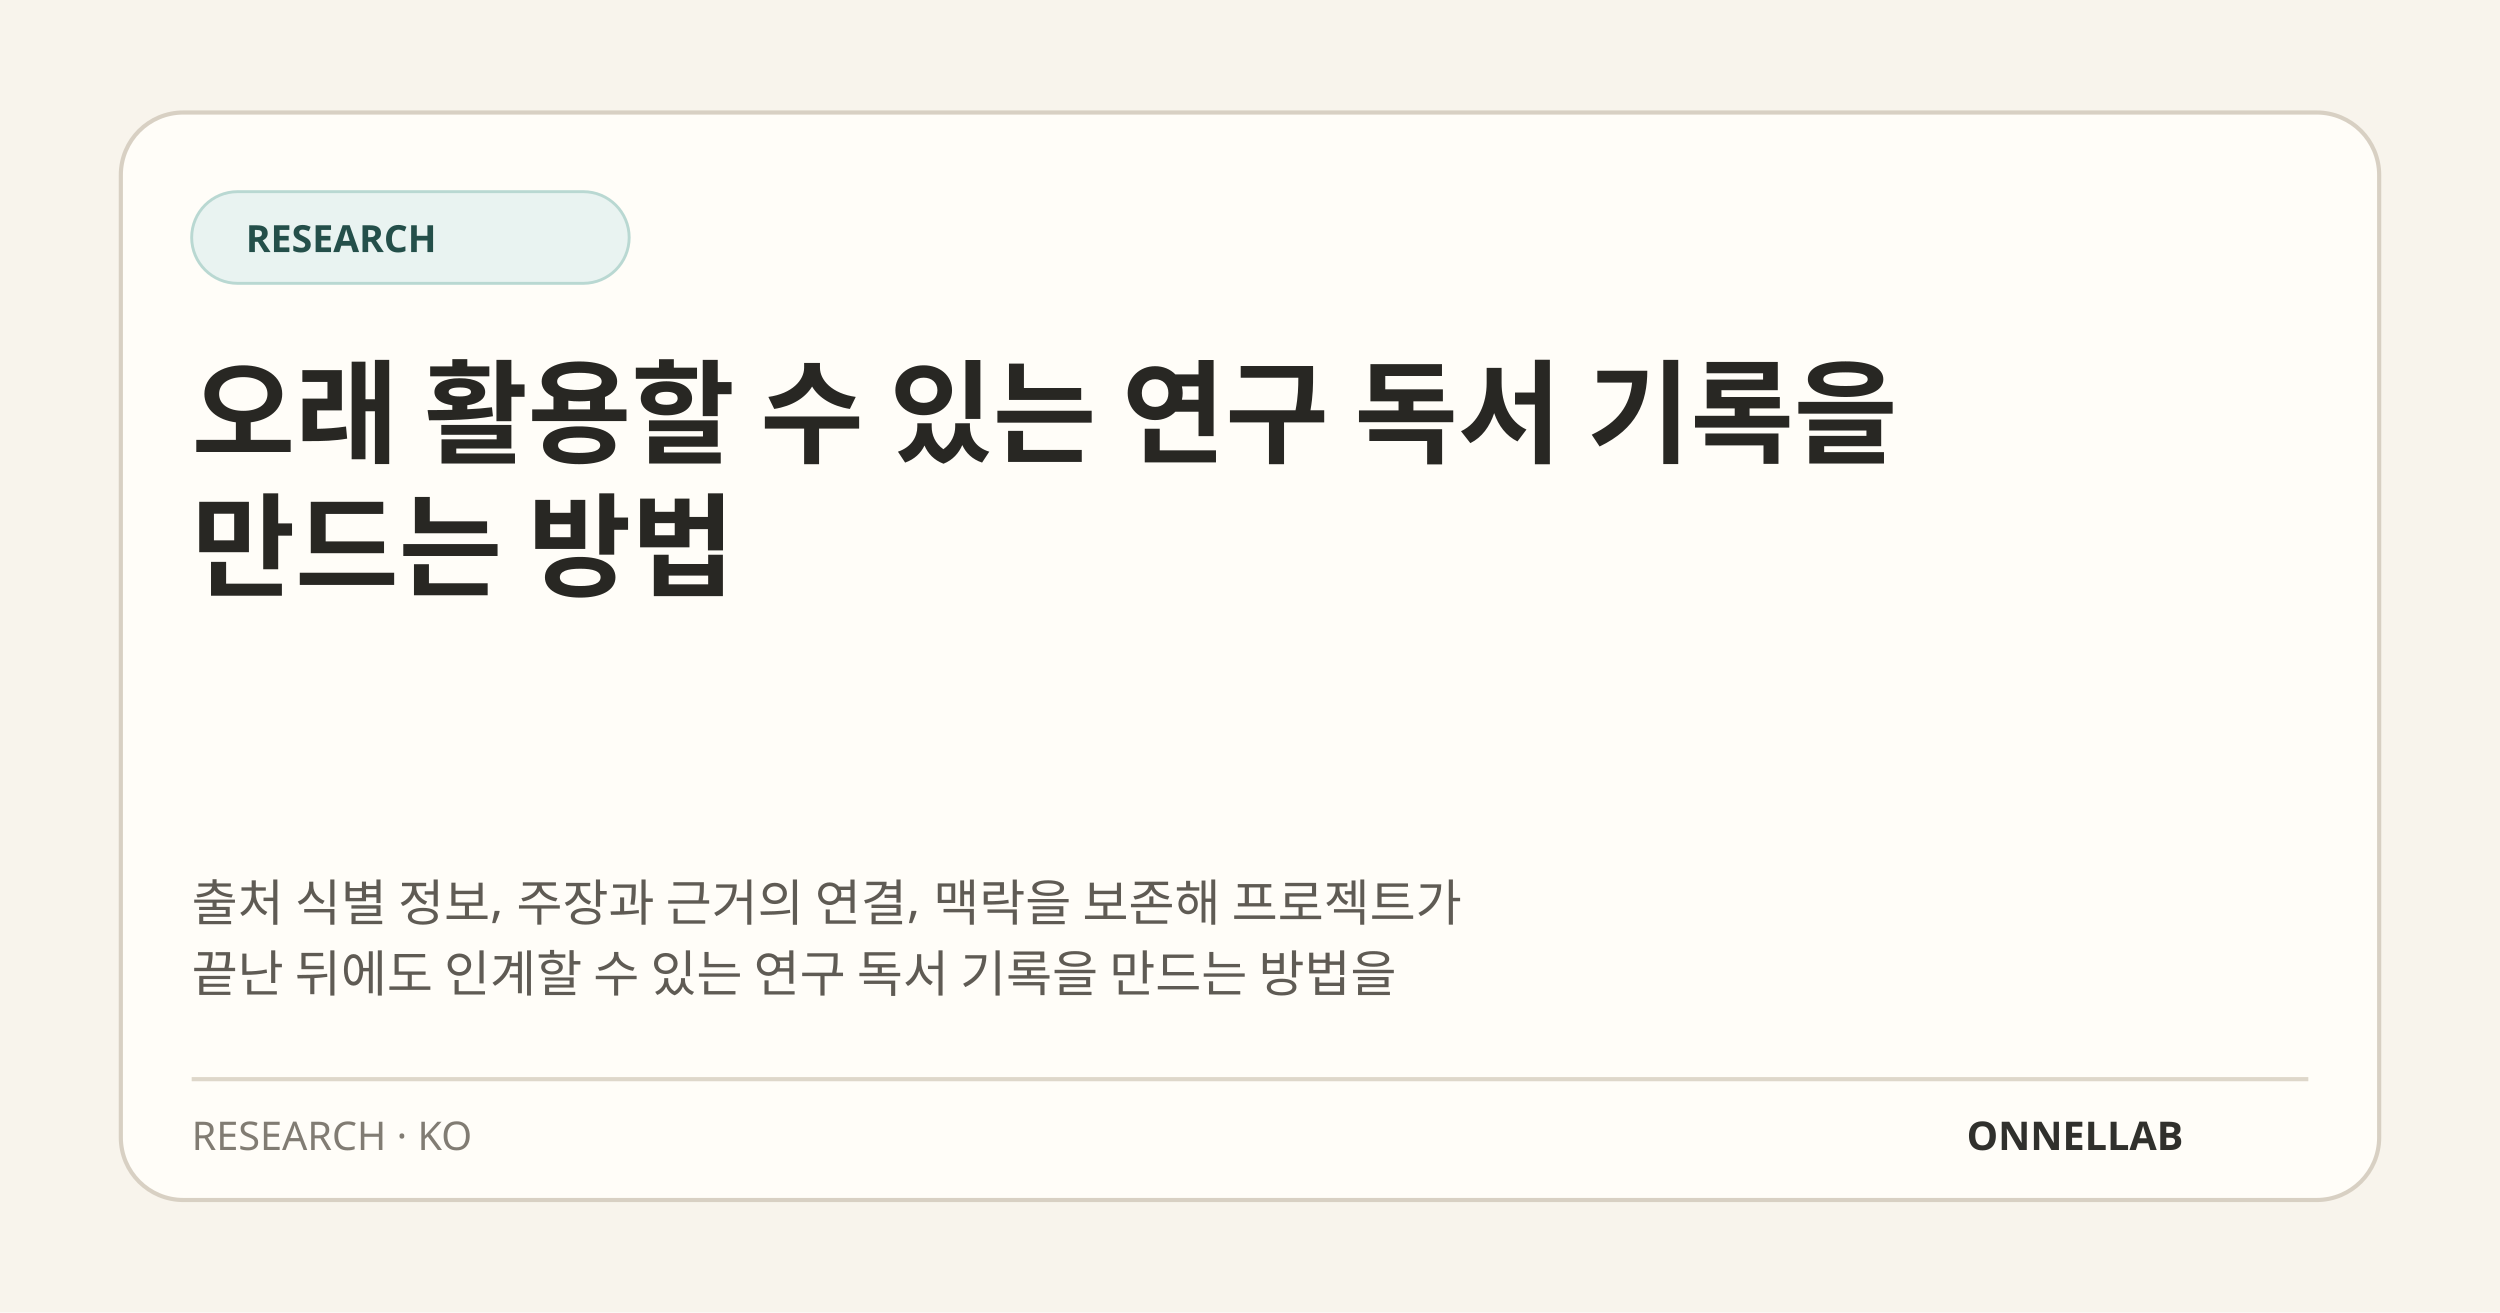
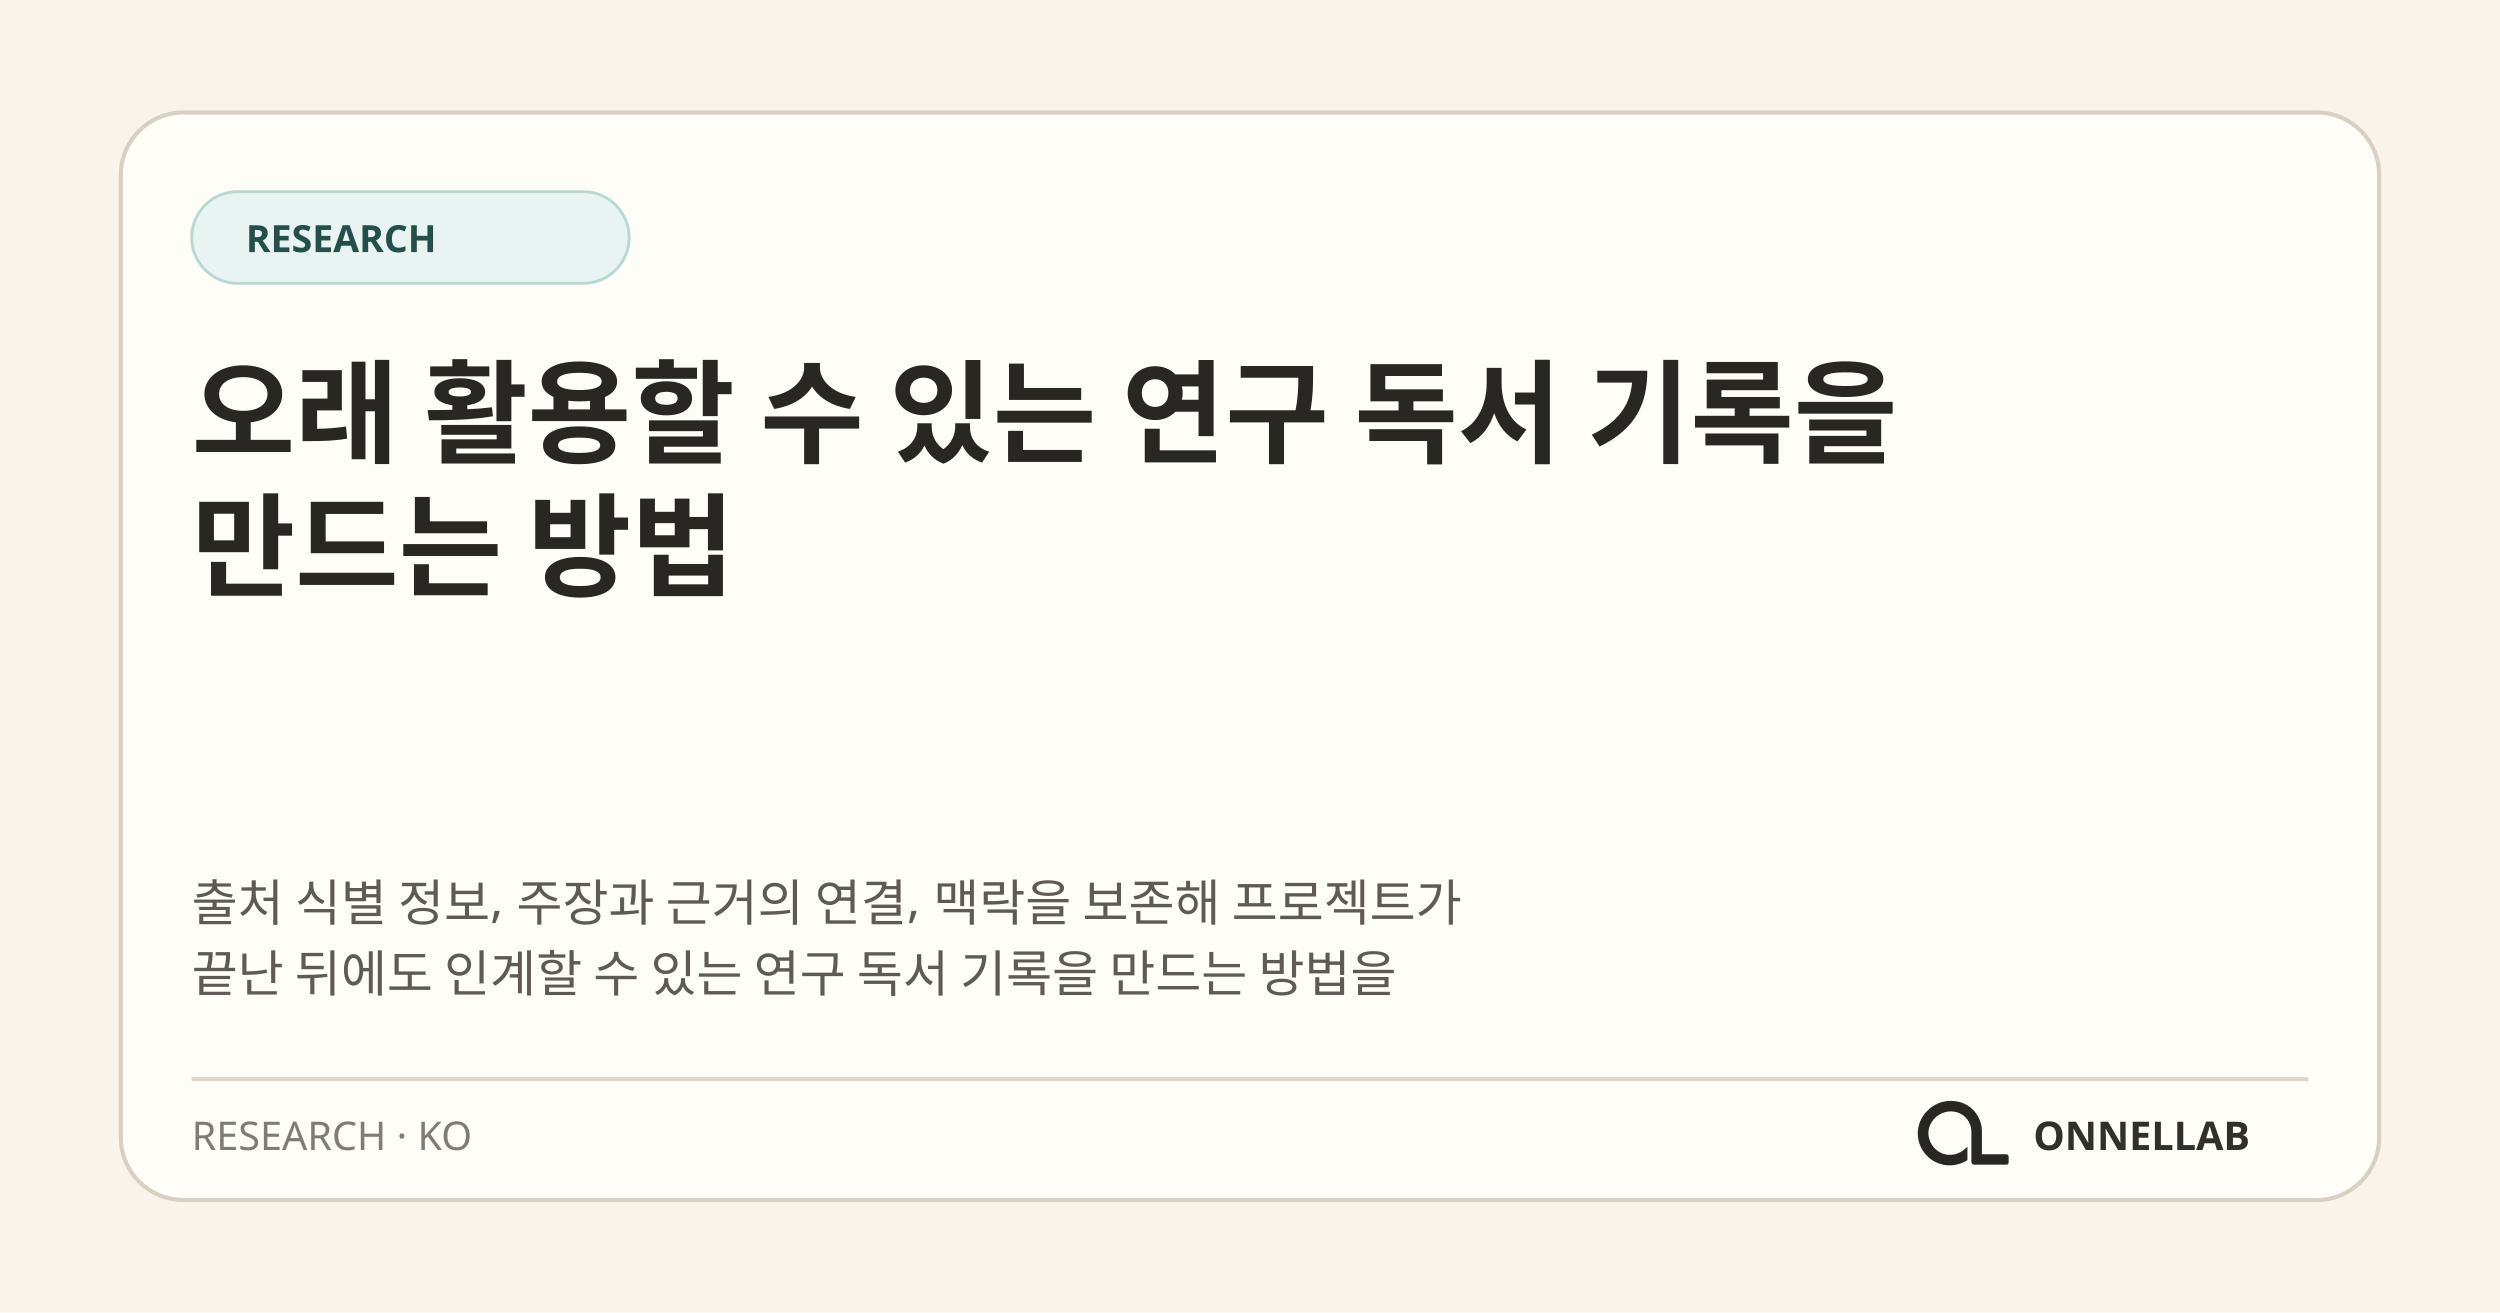
<svg xmlns="http://www.w3.org/2000/svg" width="1200" height="630" viewBox="0 0 1200 630" role="img" aria-labelledby="title desc">
  <rect width="1200" height="630" fill="#f8f4ec" />
  <rect x="58" y="54" width="1084" height="522" rx="30" fill="#fffdf8" stroke="#d8d0c3" stroke-width="2" />
  <rect x="92" y="92" width="210" height="44" rx="22" fill="#e9f3f1" stroke="#b9d8d2" stroke-width="1.4" />
  <text x="118" y="121" fill="#244f4a" font-family="ONNELLAB Korean, Noto Sans KR, Malgun Gothic, system-ui, sans-serif" font-size="18" font-weight="700">RESEARCH</text>
  <text x="92" y="218" fill="#282723" font-family="ONNELLAB Korean, Noto Sans KR, Malgun Gothic, system-ui, sans-serif" font-size="54" font-weight="760">
    <tspan x="92" y="218">오래 활용할 수 있는 연구 독서 기록을</tspan>
    <tspan x="92" y="282">만드는 방법</tspan>
  </text>
  <text fill="#5f5b54" font-family="ONNELLAB Korean, Noto Sans KR, Malgun Gothic, system-ui, sans-serif" font-size="24">
    <tspan x="92" y="442">출처 식별 정보, 주장과 근거의 연결, 맥락을 보존해 프로젝트가</tspan>
    <tspan x="92" y="476">끝난 뒤에도 인계할 수 있는 연구 독서 기록을 만드는 방법을</tspan>
  </text>
  <path d="M92 518H1108" stroke="#ded7ca" stroke-width="2" />
  <text x="92" y="552" fill="#817c73" font-family="ONNELLAB Korean, Noto Sans KR, Malgun Gothic, system-ui, sans-serif" font-size="19">RESEARCH · KO</text>
-   <text x="1048" y="552" fill="#30302c" font-family="ONNELLAB Korean, Noto Sans KR, Malgun Gothic, system-ui, sans-serif" font-size="19" font-weight="800" text-anchor="end">ONNELLAB</text>
+   <svg x="908" y="512" width="66" height="66" viewBox="0 0 1254 1254">
+     <path fill="#282723" d="M 271 475 L 259 501 L 250 527 L 243 556 L 239 584 L 238 611 L 239 612 L 240 642 L 244 667 L 251 694 L 260 719 L 272 745 L 281 761 L 306 796 L 343 833 L 364 849 L 388 864 L 427 882 L 468 894 L 500 899 L 541 900 L 542 899 L 556 899 L 583 895 L 622 885 L 653 873 L 677 861 L 691 852 L 691 729 L 668 751 L 649 766 L 628 779 L 599 792 L 575 799 L 552 803 L 520 804 L 519 803 L 509 803 L 496 801 L 475 796 L 456 789 L 431 776 L 403 755 L 386 738 L 366 711 L 354 689 L 344 663 L 338 639 L 336 625 L 336 612 L 335 611 L 336 587 L 339 569 L 343 553 L 351 531 L 363 508 L 380 484 L 400 463 L 413 452 L 430 440 L 456 426 L 480 417 L 505 411 L 519 409 L 531 409 L 532 408 L 549 408 L 550 409 L 561 409 L 575 411 L 596 416 L 620 425 L 648 441 L 669 458 L 688 479 L 701 498 L 715 527 L 722 549 L 727 582 L 727 872 L 730 880 L 738 889 L 746 893 L 751 894 L 1048 894 L 1058 890 L 1065 882 L 1067 877 L 1067 817 L 1062 807 L 1054 801 L 1047 799 L 824 799 L 823 798 L 823 574 L 822 573 L 820 547 L 812 513 L 803 487 L 790 459 L 779 440 L 759 412 L 744 395 L 727 379 L 708 364 L 683 348 L 652 333 L 626 324 L 591 316 L 568 314 L 567 313 L 552 313 L 551 312 L 550 313 L 549 312 L 514 313 L 513 314 L 504 314 L 484 317 L 454 324 L 423 335 L 394 349 L 364 368 L 346 382 L 307 421 L 293 439 Z" />
+   </svg>
+   <text x="1080" y="552" fill="#30302c" font-family="ONNELLAB Korean, Noto Sans KR, Malgun Gothic, system-ui, sans-serif" font-size="19" font-weight="800" text-anchor="end">ONNELLAB</text>
</svg>
